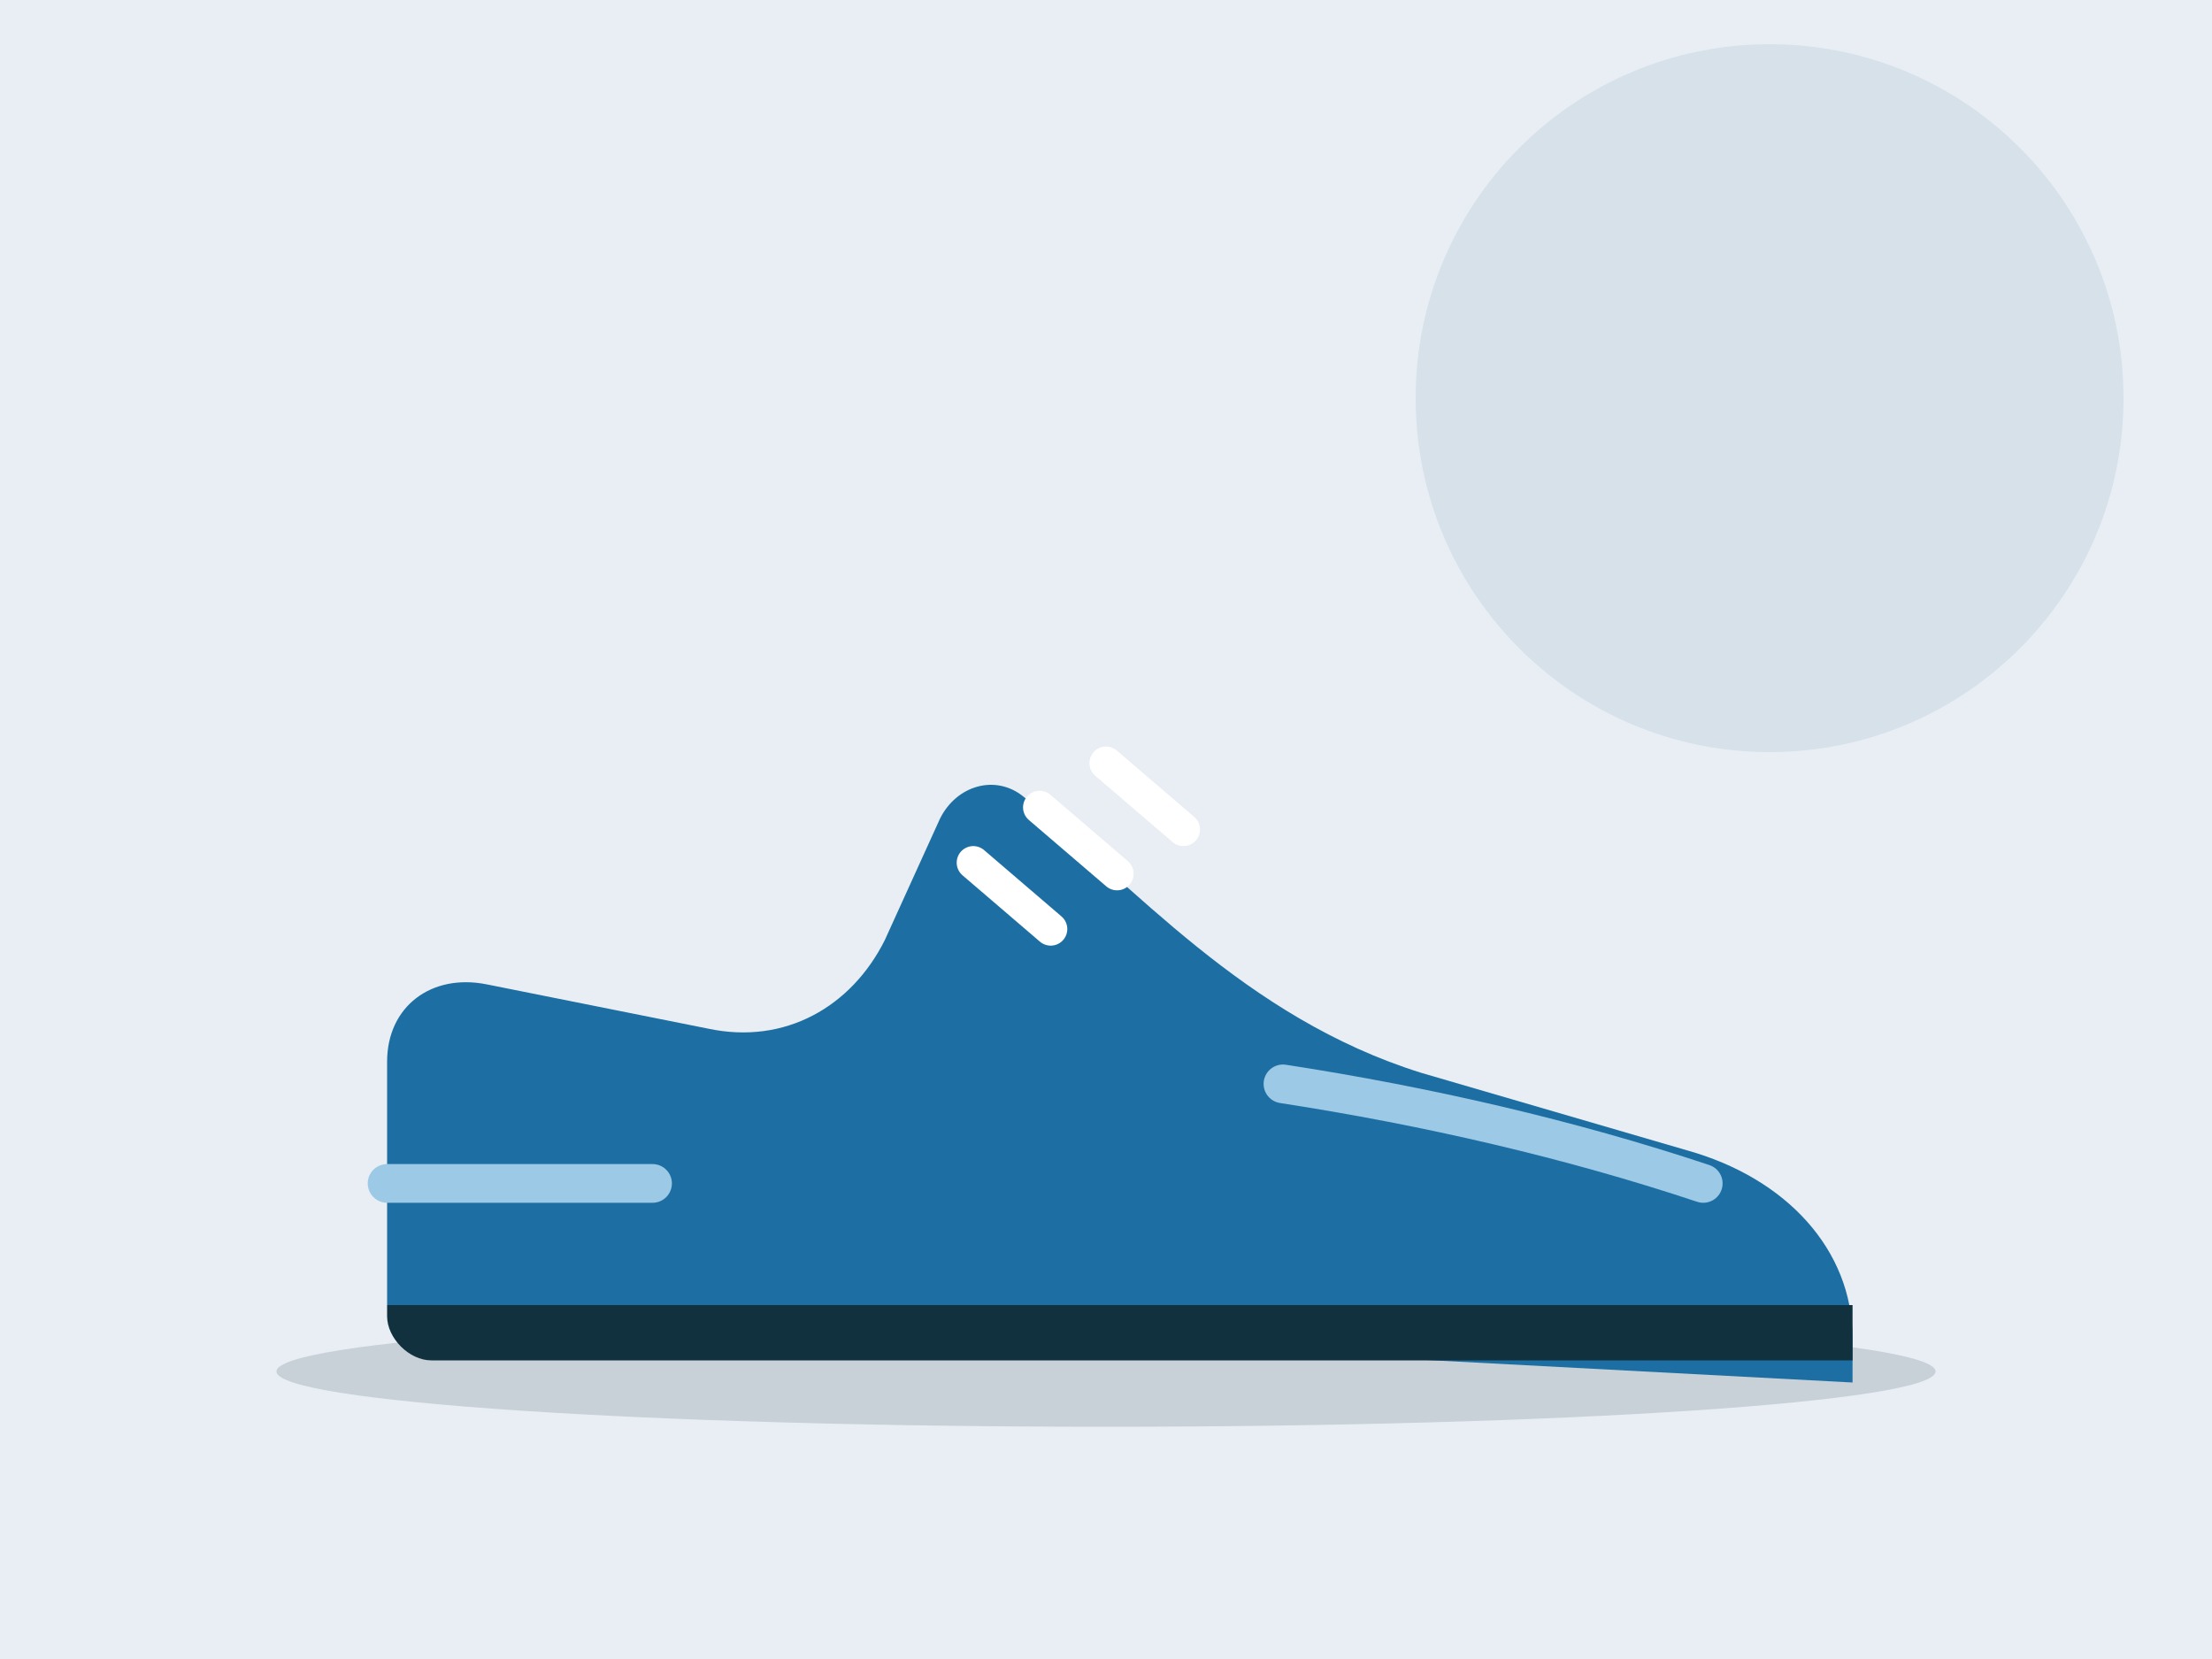
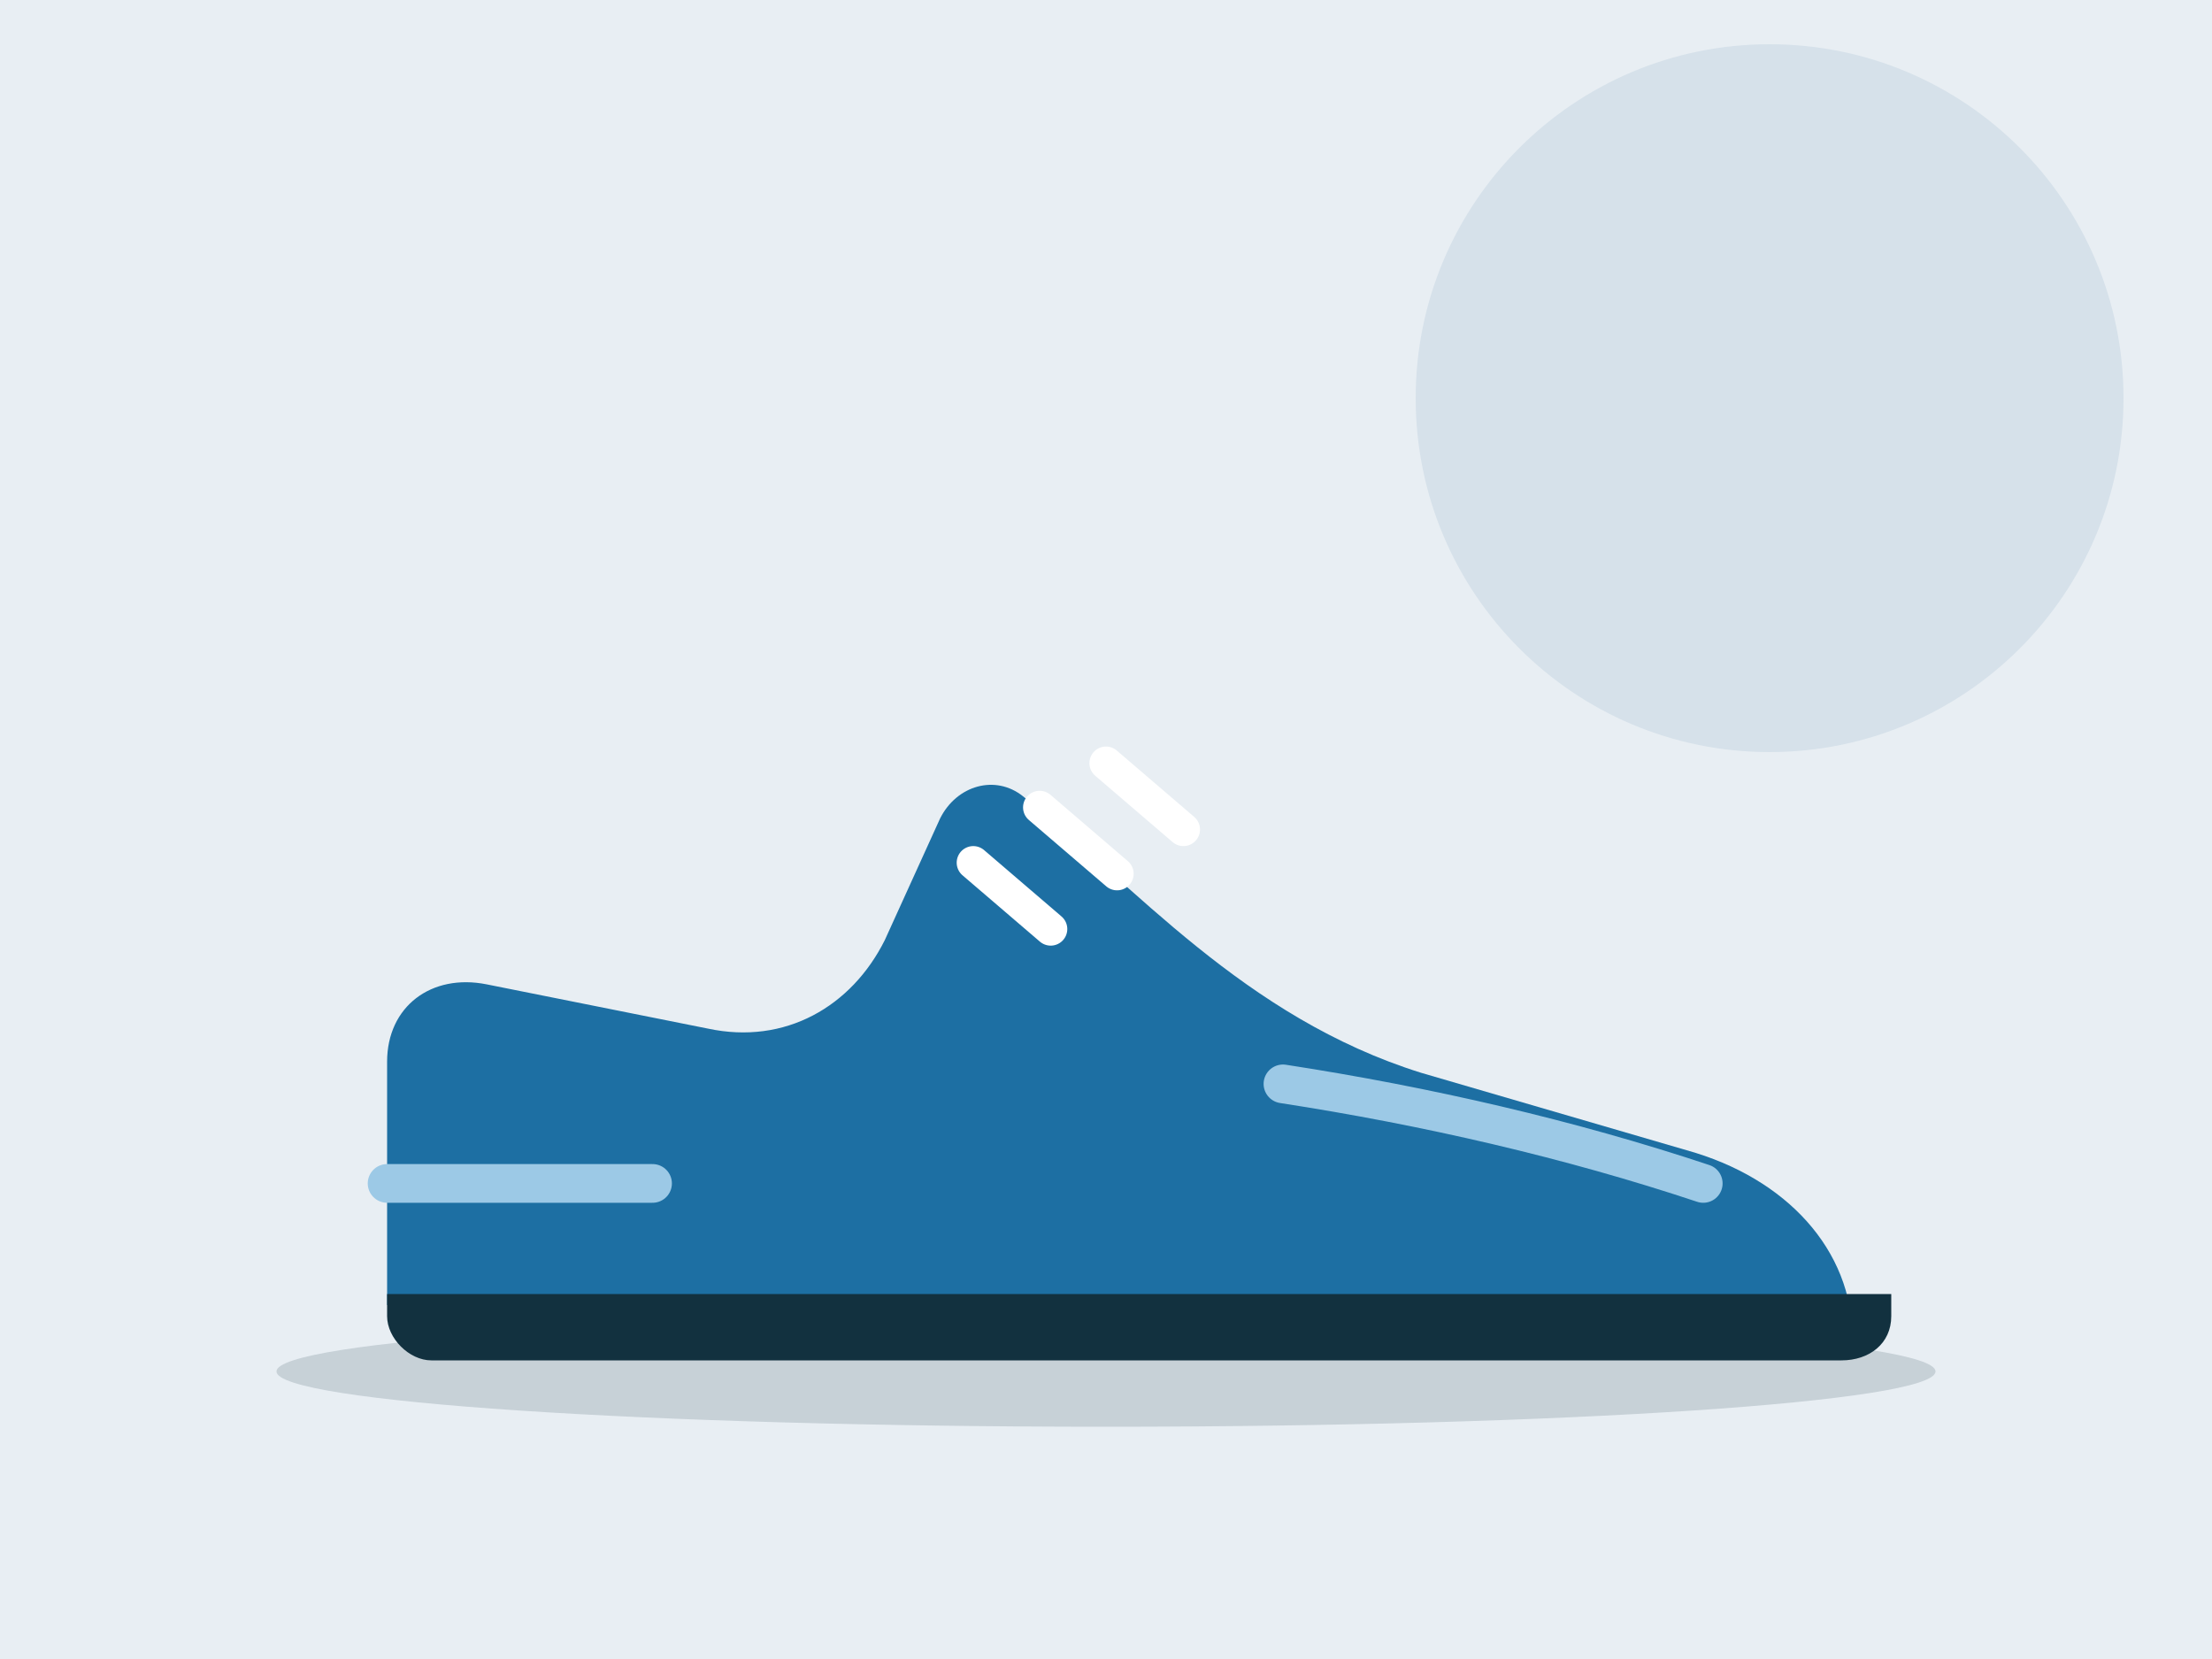
<svg xmlns="http://www.w3.org/2000/svg" viewBox="0 0 400 300" role="img" aria-labelledby="t">
  <rect width="400" height="300" fill="#e8eef3" />
  <circle cx="320" cy="72" r="64" fill="#d6e1ea" />
  <ellipse cx="200" cy="248" rx="150" ry="10" fill="#12313f" opacity=".16" />
-   <path d="M70 236v-44c0-10 8-16 18-14l40 8c14 3 26-4 32-16l10-22c3-6 10-8 15-4 20 16 40 40 72 50l48 14c18 5 30 18 30 34v8z" fill="#1d6fa3" />
-   <path d="M70 236h265v10H78c-4 0-8-4-8-8z" fill="#12313f" />
+   <path d="M70 236v-44c0-10 8-16 18-14l40 8c14 3 26-4 32-16l10-22c3-6 10-8 15-4 20 16 40 40 72 50l48 14c18 5 30 18 30 34z" fill="#1d6fa3" />
+   <path d="M70 234h272v4c0 5-4 8-9 8H78c-4 0-8-4-8-8z" fill="#12313f" />
  <path d="M176 156l14 12M188 146l14 12M200 138l14 12" stroke="#ffffff" stroke-width="6" stroke-linecap="round" />
  <path d="M232 196c26 4 52 10 76 18" fill="none" stroke="#9cc9e6" stroke-width="7" stroke-linecap="round" />
  <path d="M70 214h48" stroke="#9cc9e6" stroke-width="7" stroke-linecap="round" />
</svg>
